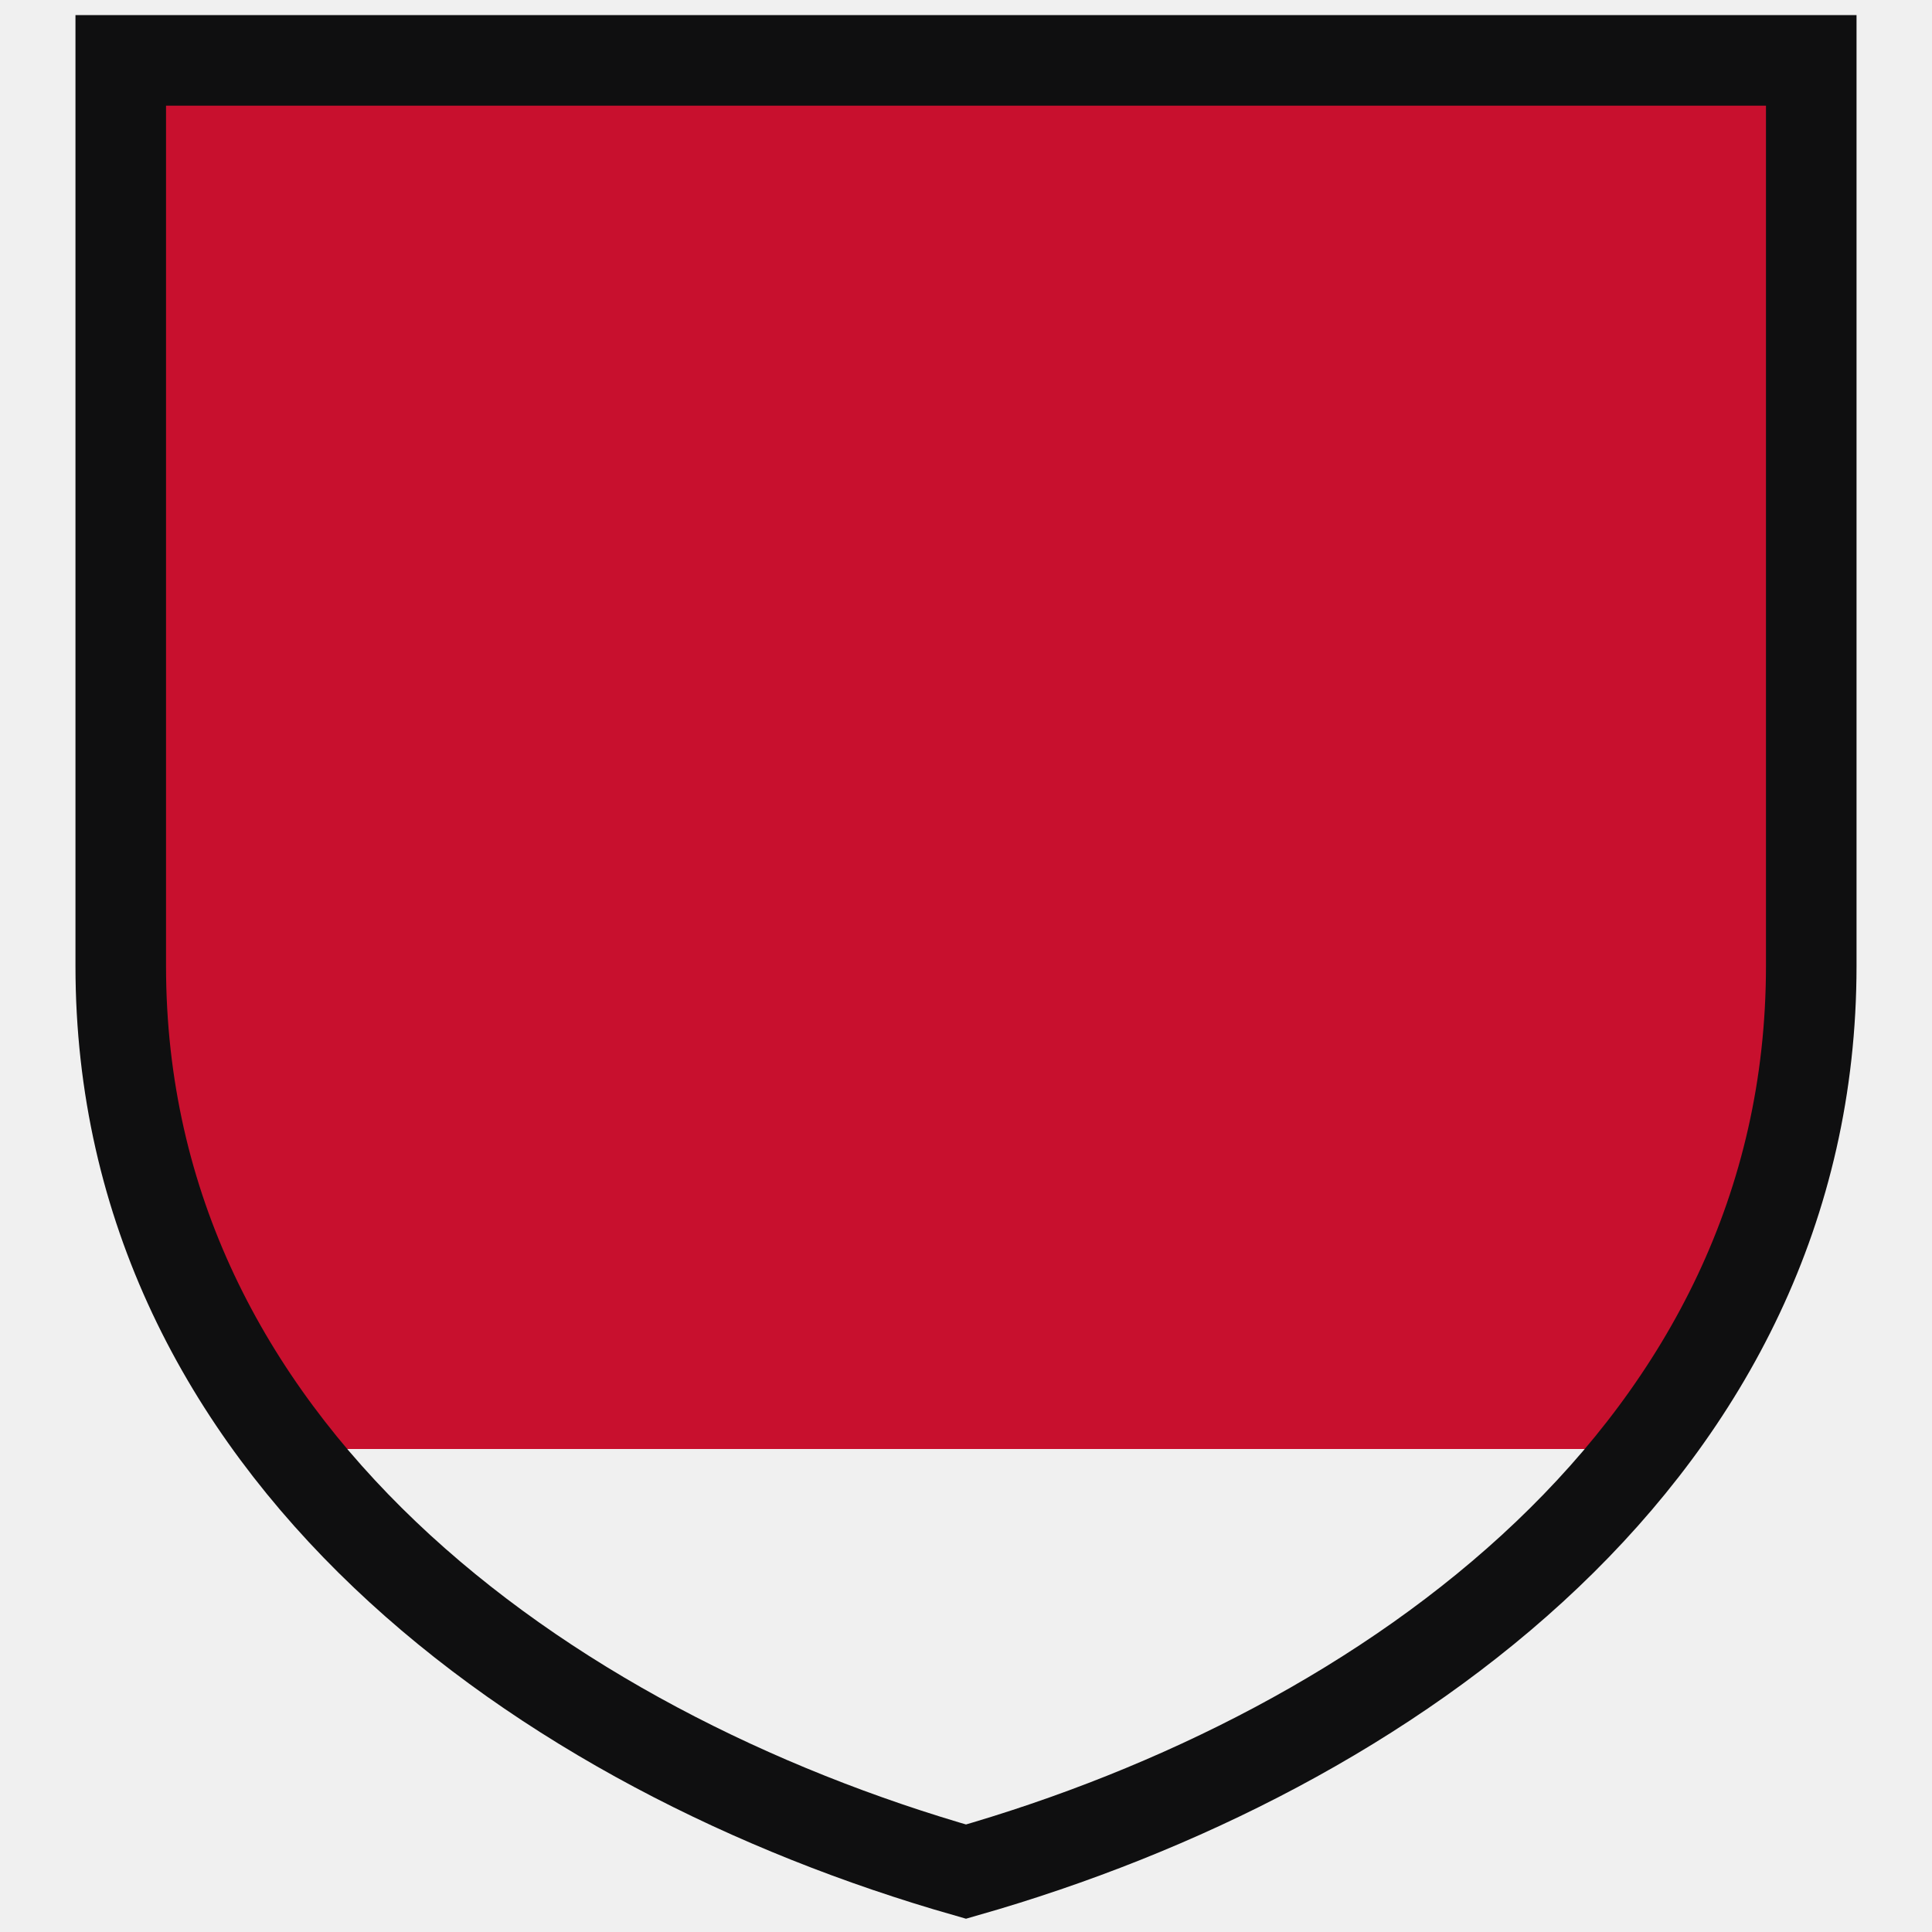
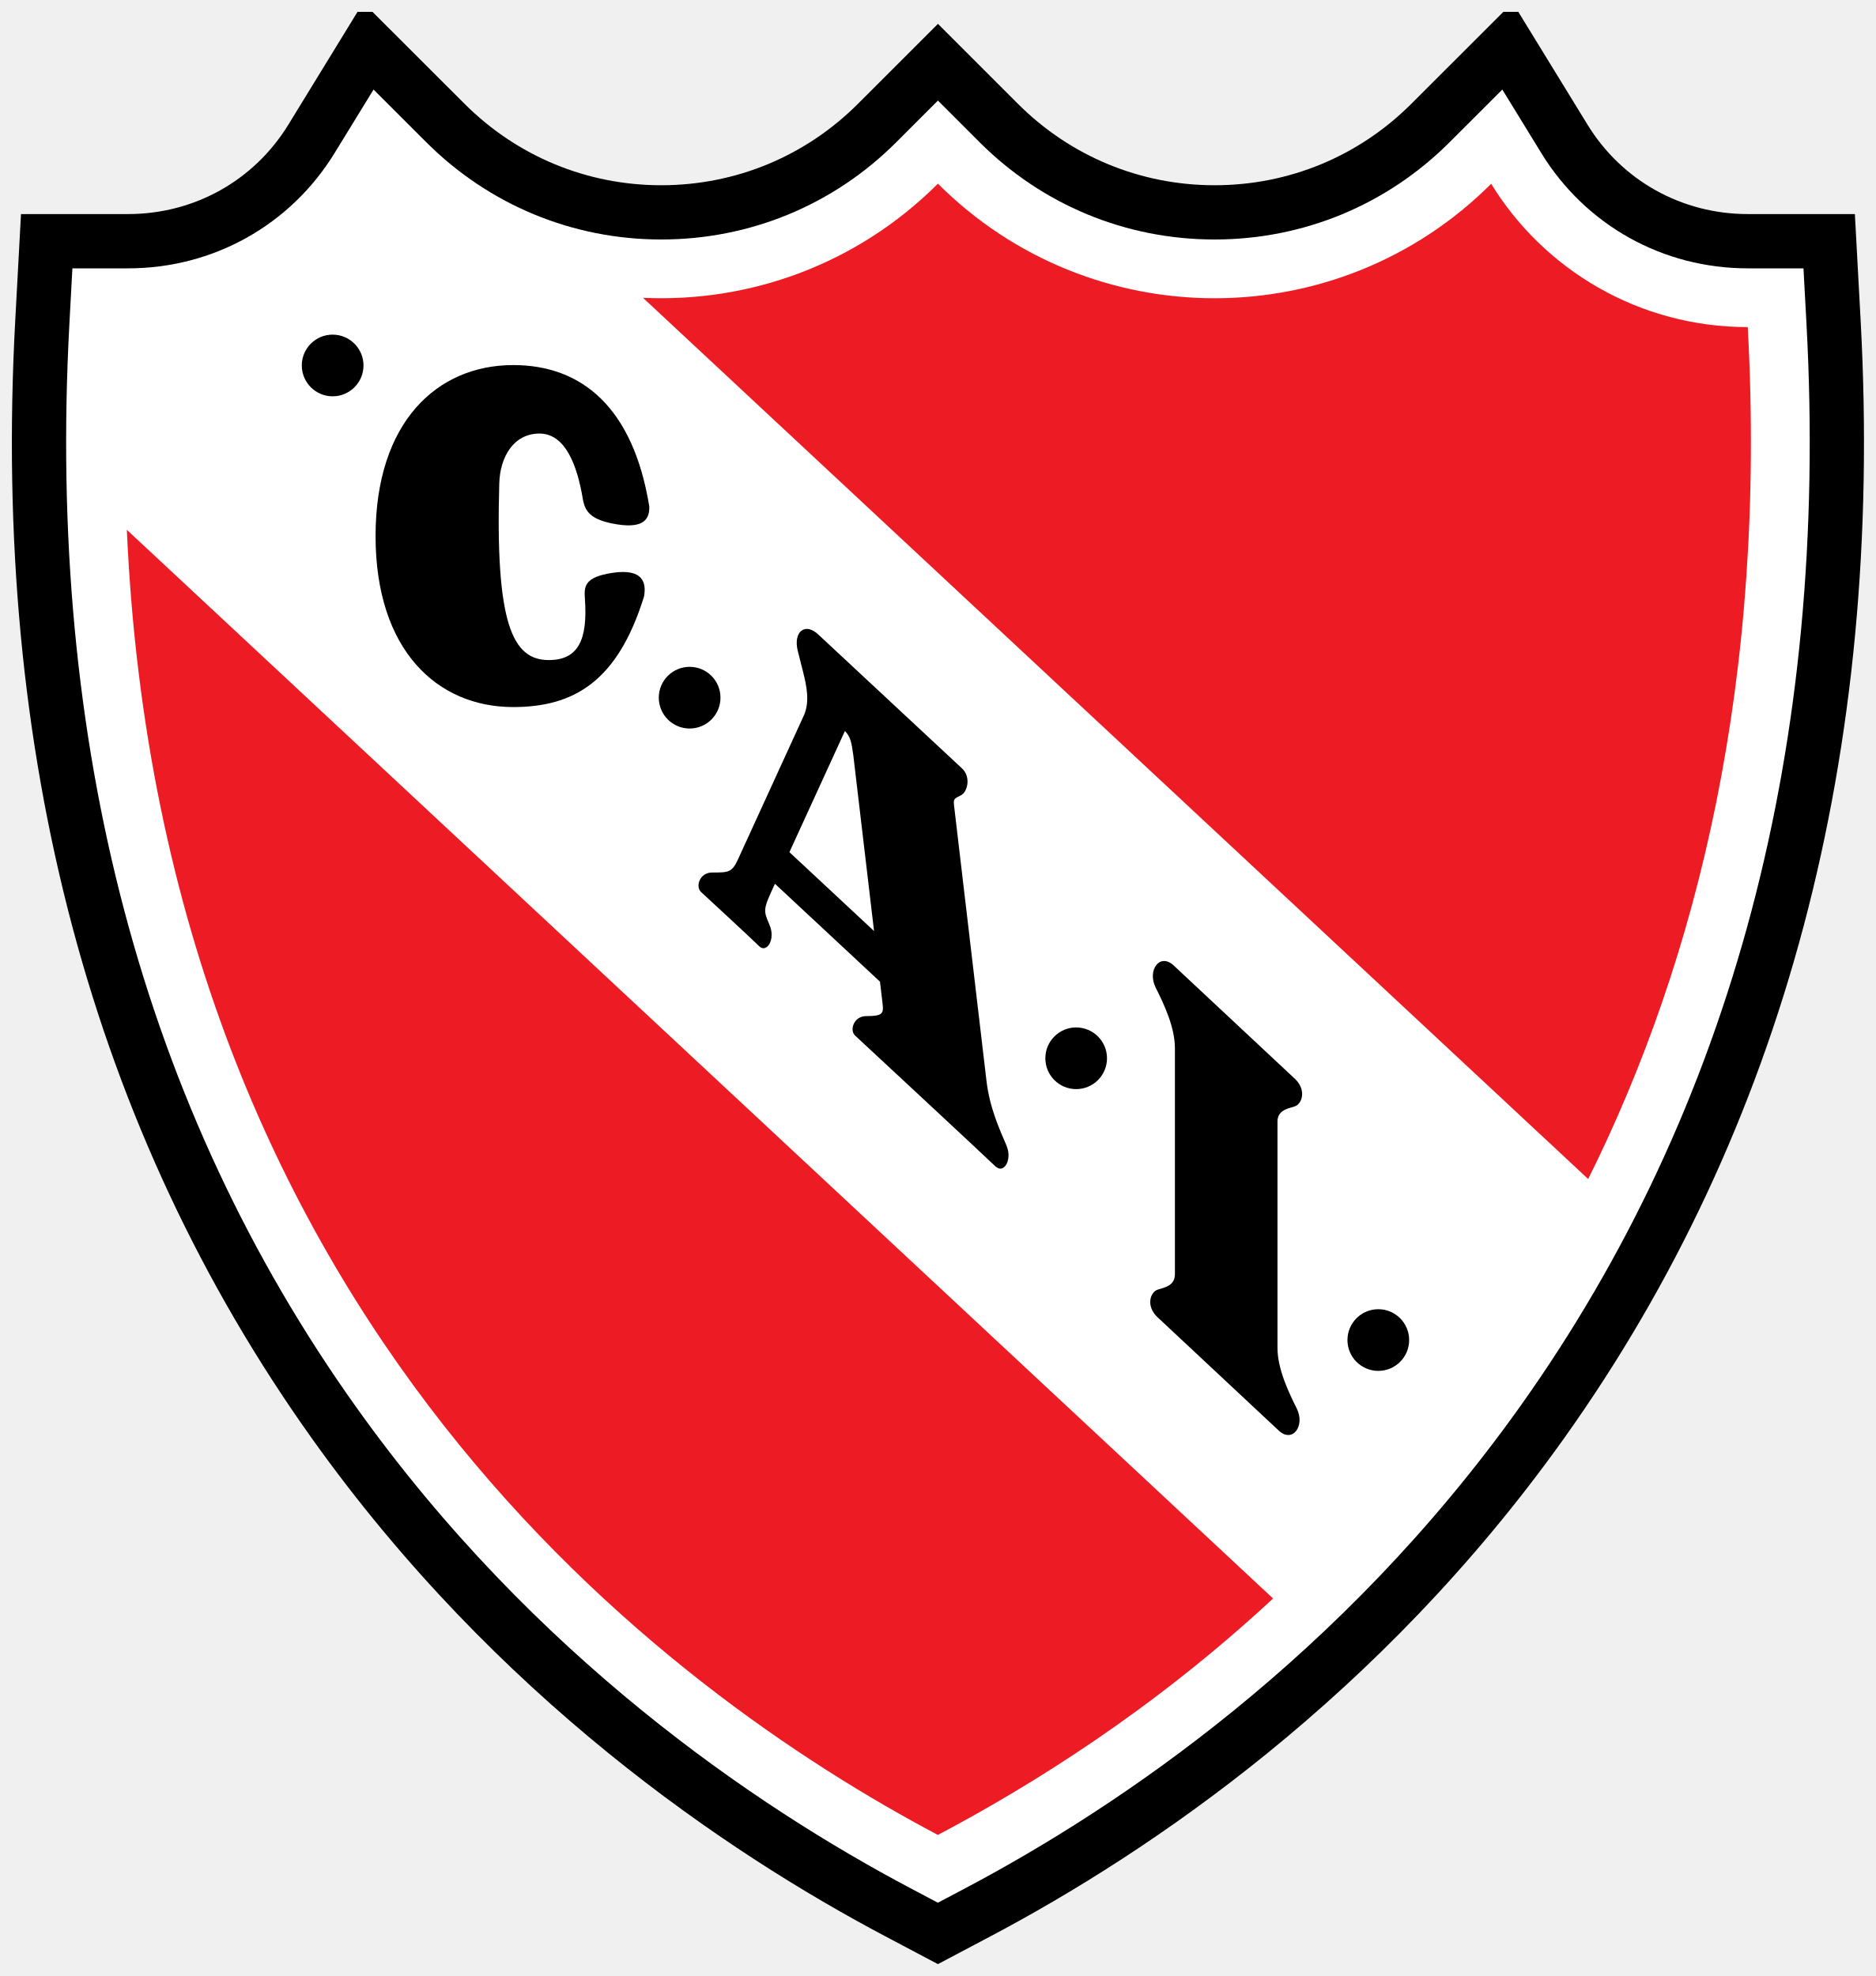
- <svg xmlns="http://www.w3.org/2000/svg" viewBox="0 0 64 64" width="64" height="64">
-   <clipPath id="c">
-     <path d="M4 2h56v30c0 16-14 26-28 30C18 58 4 48 4 32z" />
-   </clipPath>
-   <g clip-path="url(#c)">
-     <rect x="4" y="2" width="56" height="46" fill="#c8102e" />
+ <svg xmlns="http://www.w3.org/2000/svg" version="1.1" x="0px" y="0px" viewBox="0 0 473.712 499.1" xml:space="preserve" id="svg40" width="473.712" height="499.1">
+   <defs id="defs44" />
+   <style type="text/css" id="style2">
+ 	.st0{fill:#FFFFFF;}
+ 	.st1{fill:#ED1C24;}
+ </style>
+   <g id="FONDO" transform="translate(-60.7879,-171.4)">
+ </g>
+   <g id="ESCUDO" transform="translate(-60.7879,-171.4)">
+     <g id="g37">
+       <g id="g7">
+         <path d="m 530.66,252.48 -1.46,-27.01 h -27.04 c -16.67,0 -31.8,-8.44 -40.47,-22.57 l -17.48,-28.5 h -3.78 l -23.25,23.23 c -13.27,13.26 -30.9,20.56 -49.67,20.56 -18.76,0 -36.41,-7.31 -49.68,-20.58 l -20.18,-20.18 -20.19,20.18 c -13.27,13.27 -30.91,20.58 -49.69,20.58 -18.75,0 -36.39,-7.3 -49.66,-20.56 L 154.86,174.4 h -3.79 l -17.47,28.5 c -8.67,14.14 -23.8,22.57 -40.47,22.57 H 66.09 l -1.46,27.01 c -5.91,109.26 19.31,204.24 74.97,282.31 46.44,65.15 104.32,104.29 144.69,125.65 l 13.35,7.06 13.35,-7.06 c 40.38,-21.36 98.26,-60.5 144.7,-125.65 55.65,-78.08 80.87,-173.06 74.97,-282.31 z" id="path5" />
+       </g>
+       <g id="g35">
+         <g id="g11">
+           <path class="st0" d="m 297.63,651.99 -6.94,-3.67 C 251.63,627.65 195.63,589.8 150.75,526.83 96.95,451.36 72.58,359.3 78.31,253.22 l 0.76,-14.04 h 14.06 c 21.47,0 40.97,-10.89 52.15,-29.12 l 9.84,-16.04 13.31,13.3 c 15.86,15.84 36.93,24.57 59.35,24.57 22.43,0 43.52,-8.73 59.37,-24.59 l 10.49,-10.5 10.5,10.5 c 15.86,15.86 36.94,24.59 59.37,24.59 22.42,0 43.5,-8.73 59.35,-24.57 l 13.31,-13.3 9.84,16.04 c 11.18,18.23 30.68,29.12 52.15,29.12 h 14.06 l 0.76,14.04 c 5.73,106.08 -18.64,198.14 -72.45,273.61 -44.89,62.96 -100.89,100.82 -139.95,121.49 z" id="path9" />
+         </g>
+         <g id="g17">
+           <path class="st1" d="m 502.15,254.02 c -27.45,0 -51.49,-14.49 -64.8,-36.2 -38.59,38.56 -101.13,38.55 -139.71,-0.03 -20.47,20.47 -47.68,30.08 -74.48,28.83 L 461.85,469.2 c 27.62,-55.5 45.12,-126.12 40.3,-215.18 z" id="path13" />
+           <path class="st1" d="m 297.63,634.87 c 23.62,-12.49 54.27,-31.52 84.65,-59.72 L 92.82,305.22 c 8.82,199.97 136.35,293.43 204.81,329.65 z" id="path15" />
+         </g>
+         <path d="m 314.92,460.65 c -1.62,-3.79 -4.2,-9.35 -5.01,-16.19 l -8.21,-69.72 c -0.16,-1.59 0.09,-1.63 1.8,-2.49 1.54,-0.77 2.61,-4.55 0.2,-6.79 l -36.01,-33.55 c -3.61,-3.61 -6.64,-0.87 -5.44,3.9 1.32,5.22 0,0 1.32,5.22 0.91,3.62 1.78,7.67 0.18,11.16 -16.63,36.34 0.01,0 -16.63,36.34 -1.5,3.27 -2.41,3.25 -6.51,3.25 -3.14,0 -4.26,3.54 -2.79,4.92 0,0 12.93,11.93 14.71,13.72 1.78,1.78 4.22,-1.62 2.57,-5.46 -1.62,-3.78 -1.62,-3.79 1.38,-10.34 l 26.53,24.73 c 0,0 0,0 0.66,5.62 0.29,2.48 -0.05,3.08 -4.15,3.08 -3.14,0 -4.26,3.54 -2.79,4.92 0,0 34.02,31.6 35.8,33.38 l -0.18,-0.26 c 1.79,1.8 4.22,-1.6 2.57,-5.44 z m -54.78,-74.01 14.01,-30.6 c 1.36,1.39 1.66,2.68 2.12,6.11 l 5.24,44.41 z" id="path19" />
+         <g id="g23">
+           <path d="m 215.39,316.1 c -6.96,1.07 -7.13,3.33 -6.9,6.53 0.75,10.43 -1.7,15.49 -9.14,15.49 -9.22,0 -13.49,-9.39 -12.48,-44.66 0.19,-6.61 3.6,-12.55 10.16,-12.55 6.56,0 9.53,8.12 10.92,16.42 0.53,3.16 1.82,5.45 8.78,6.53 6.94,1.07 8.11,-1.64 8.02,-4.55 -4.05,-24.88 -16.93,-35.7 -34.37,-35.7 -19.19,0 -34.75,14.38 -34.75,43.19 0,28.82 15.56,43.19 34.75,43.19 15.43,0 26.41,-6.56 33.04,-27.91 0.6,-3.28 -0.03,-7.21 -8.03,-5.98 z" id="path21" />
+         </g>
+         <path d="m 383.38,454.76 c 0,-2.84 2.43,-3.34 4.31,-3.89 1.85,-0.55 3.1,-3.99 0.24,-6.85 l -30.56,-28.58 c -3.62,-3.62 -6.95,0.98 -4.75,5.38 2.18,4.36 4.87,10.08 4.87,15.35 v 57.05 c 0,2.85 -2.43,3.34 -4.3,3.9 -1.86,0.55 -3.1,3.99 -0.24,6.85 l 30.56,28.58 c 3.62,3.62 6.95,-0.98 4.75,-5.38 -2.17,-4.36 -4.87,-10.07 -4.87,-15.35 v -57.06 z" id="path25" />
+         <path d="m 152.58,263.71 c 0,4.3 -3.48,7.79 -7.79,7.79 -4.3,0 -7.79,-3.49 -7.79,-7.79 0,-4.3 3.49,-7.79 7.79,-7.79 4.3,0.01 7.79,3.49 7.79,7.79 z" id="path27" />
+         <path d="m 242.73,347.62 c 0,4.3 -3.48,7.79 -7.79,7.79 -4.3,0 -7.79,-3.49 -7.79,-7.79 0,-4.3 3.49,-7.79 7.79,-7.79 4.31,0 7.79,3.49 7.79,7.79 z" id="path29" />
+         <path d="m 340.34,438.7 c 0,4.3 -3.49,7.79 -7.79,7.79 -4.3,0 -7.78,-3.49 -7.78,-7.79 0,-4.3 3.48,-7.79 7.78,-7.79 4.3,0.01 7.79,3.49 7.79,7.79 z" id="path31" />
+         <path d="m 416.64,509.87 c 0,4.3 -3.49,7.79 -7.79,7.79 -4.3,0 -7.79,-3.49 -7.79,-7.79 0,-4.3 3.49,-7.79 7.79,-7.79 4.3,0 7.79,3.49 7.79,7.79 z" id="path33" />
+       </g>
+     </g>
  </g>
-   <path d="M4 2h56v30c0 16-14 26-28 30C18 58 4 48 4 32z" fill="none" stroke="#0f0f10" stroke-width="3" />
</svg>
